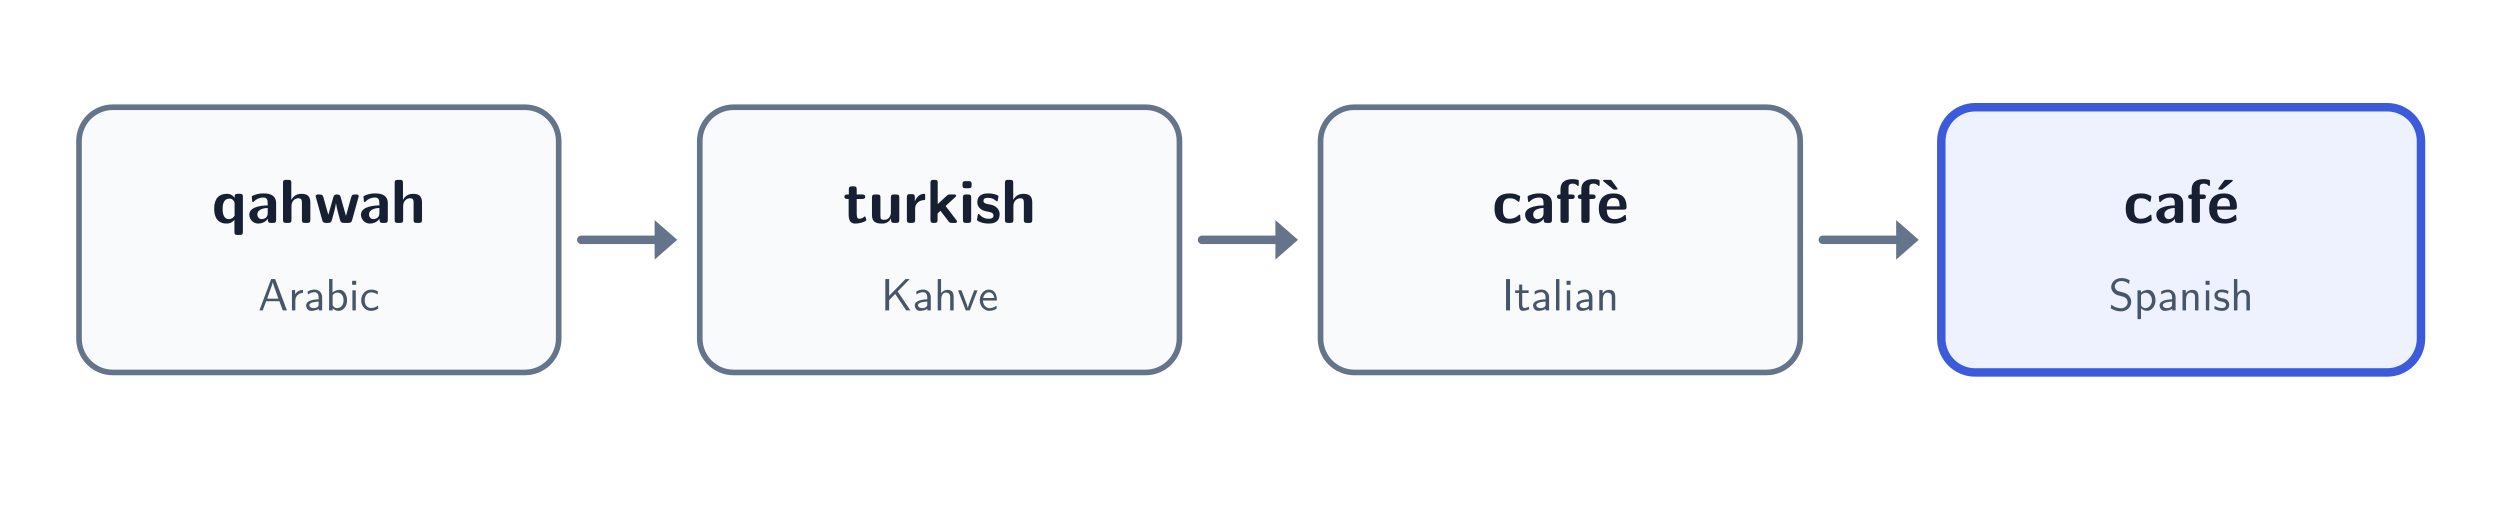
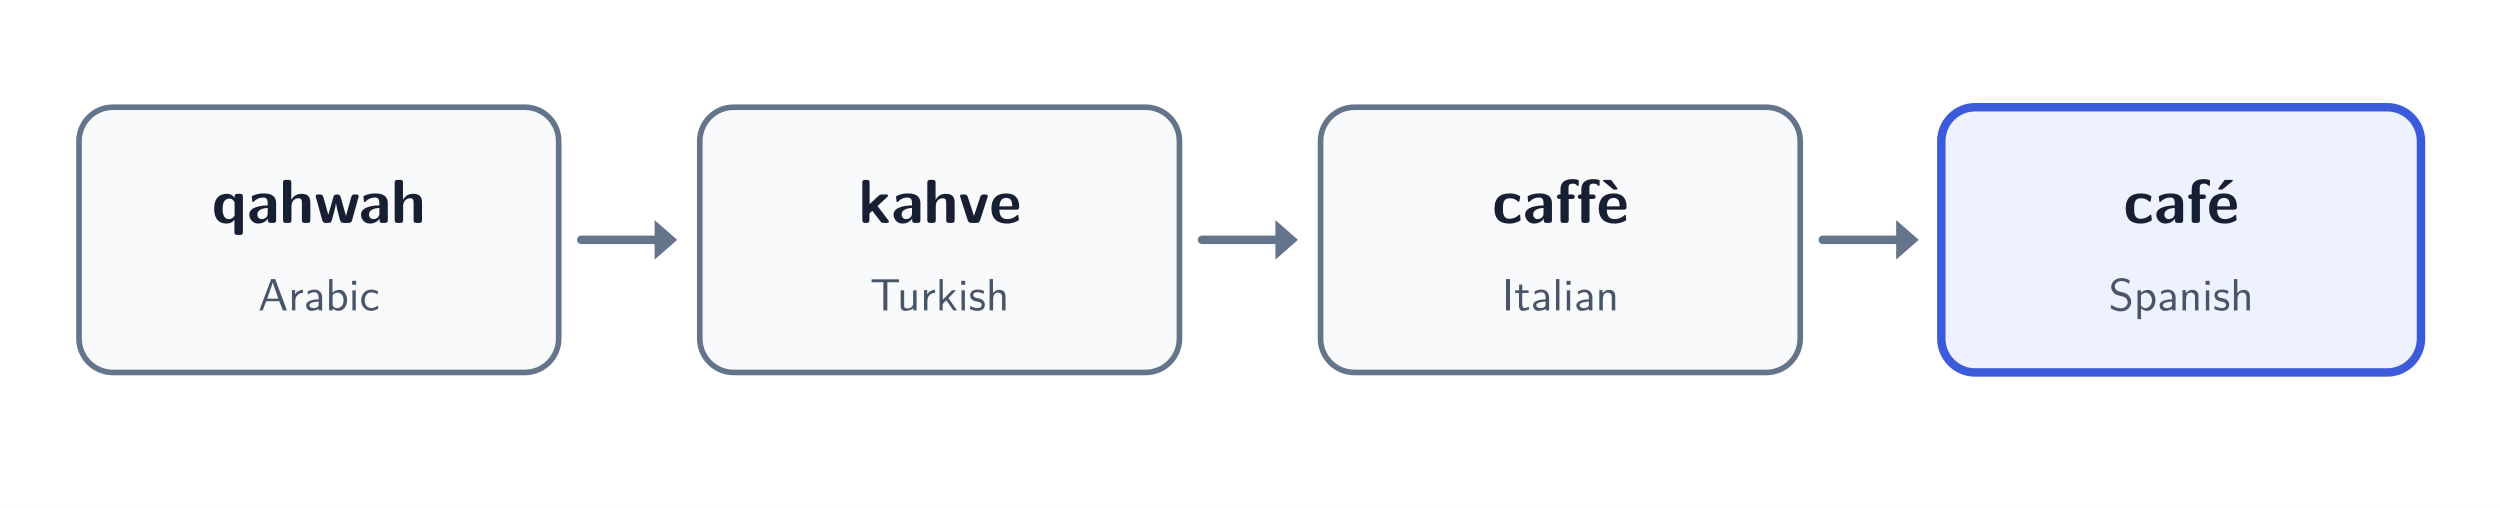
<svg xmlns="http://www.w3.org/2000/svg" width="886" height="180">
  <rect width="886" height="180" fill="#ffffff" />
  <rect x="28" y="38" width="170" height="94" rx="12" fill="#f8fafc" stroke="#64748b" stroke-width="2" />
  <text x="113" y="79" font-family="Latin Modern Sans" font-size="22" font-weight="700" text-anchor="middle" fill="#172033">qahwah</text>
  <text x="113" y="110" font-family="Latin Modern Sans" font-size="16" text-anchor="middle" fill="#475569">Arabic</text>
  <line x1="206" y1="85" x2="232" y2="85" stroke="#64748b" stroke-width="3" stroke-linecap="round" fill="none" />
  <path d="M 232 78 L 240 85 L 232 92 Z" fill="#64748b" />
  <rect x="248" y="38" width="170" height="94" rx="12" fill="#f8fafc" stroke="#64748b" stroke-width="2" />
-   <text x="333" y="79" font-family="Latin Modern Sans" font-size="22" font-weight="700" text-anchor="middle" fill="#172033">turkish</text>
-   <text x="333" y="110" font-family="Latin Modern Sans" font-size="16" text-anchor="middle" fill="#475569">Kahve</text>
+   <text x="333" y="79" font-family="Latin Modern Sans" font-size="22" font-weight="700" text-anchor="middle" fill="#172033">kahve</text>
+   <text x="333" y="110" font-family="Latin Modern Sans" font-size="16" text-anchor="middle" fill="#475569">Turkish</text>
  <line x1="426" y1="85" x2="452" y2="85" stroke="#64748b" stroke-width="3" stroke-linecap="round" fill="none" />
  <path d="M 452 78 L 460 85 L 452 92 Z" fill="#64748b" />
  <rect x="468" y="38" width="170" height="94" rx="12" fill="#f8fafc" stroke="#64748b" stroke-width="2" />
  <text x="553" y="79" font-family="Latin Modern Sans" font-size="22" font-weight="700" text-anchor="middle" fill="#172033">caffè</text>
  <text x="553" y="110" font-family="Latin Modern Sans" font-size="16" text-anchor="middle" fill="#475569">Italian</text>
  <line x1="646" y1="85" x2="672" y2="85" stroke="#64748b" stroke-width="3" stroke-linecap="round" fill="none" />
  <path d="M 672 78 L 680 85 L 672 92 Z" fill="#64748b" />
  <rect x="688" y="38" width="170" height="94" rx="12" fill="#eef2ff" stroke="#3b5bdb" stroke-width="3" />
  <text x="773" y="79" font-family="Latin Modern Sans" font-size="22" font-weight="700" text-anchor="middle" fill="#172033">café</text>
  <text x="773" y="110" font-family="Latin Modern Sans" font-size="16" text-anchor="middle" fill="#475569">Spanish</text>
</svg>
